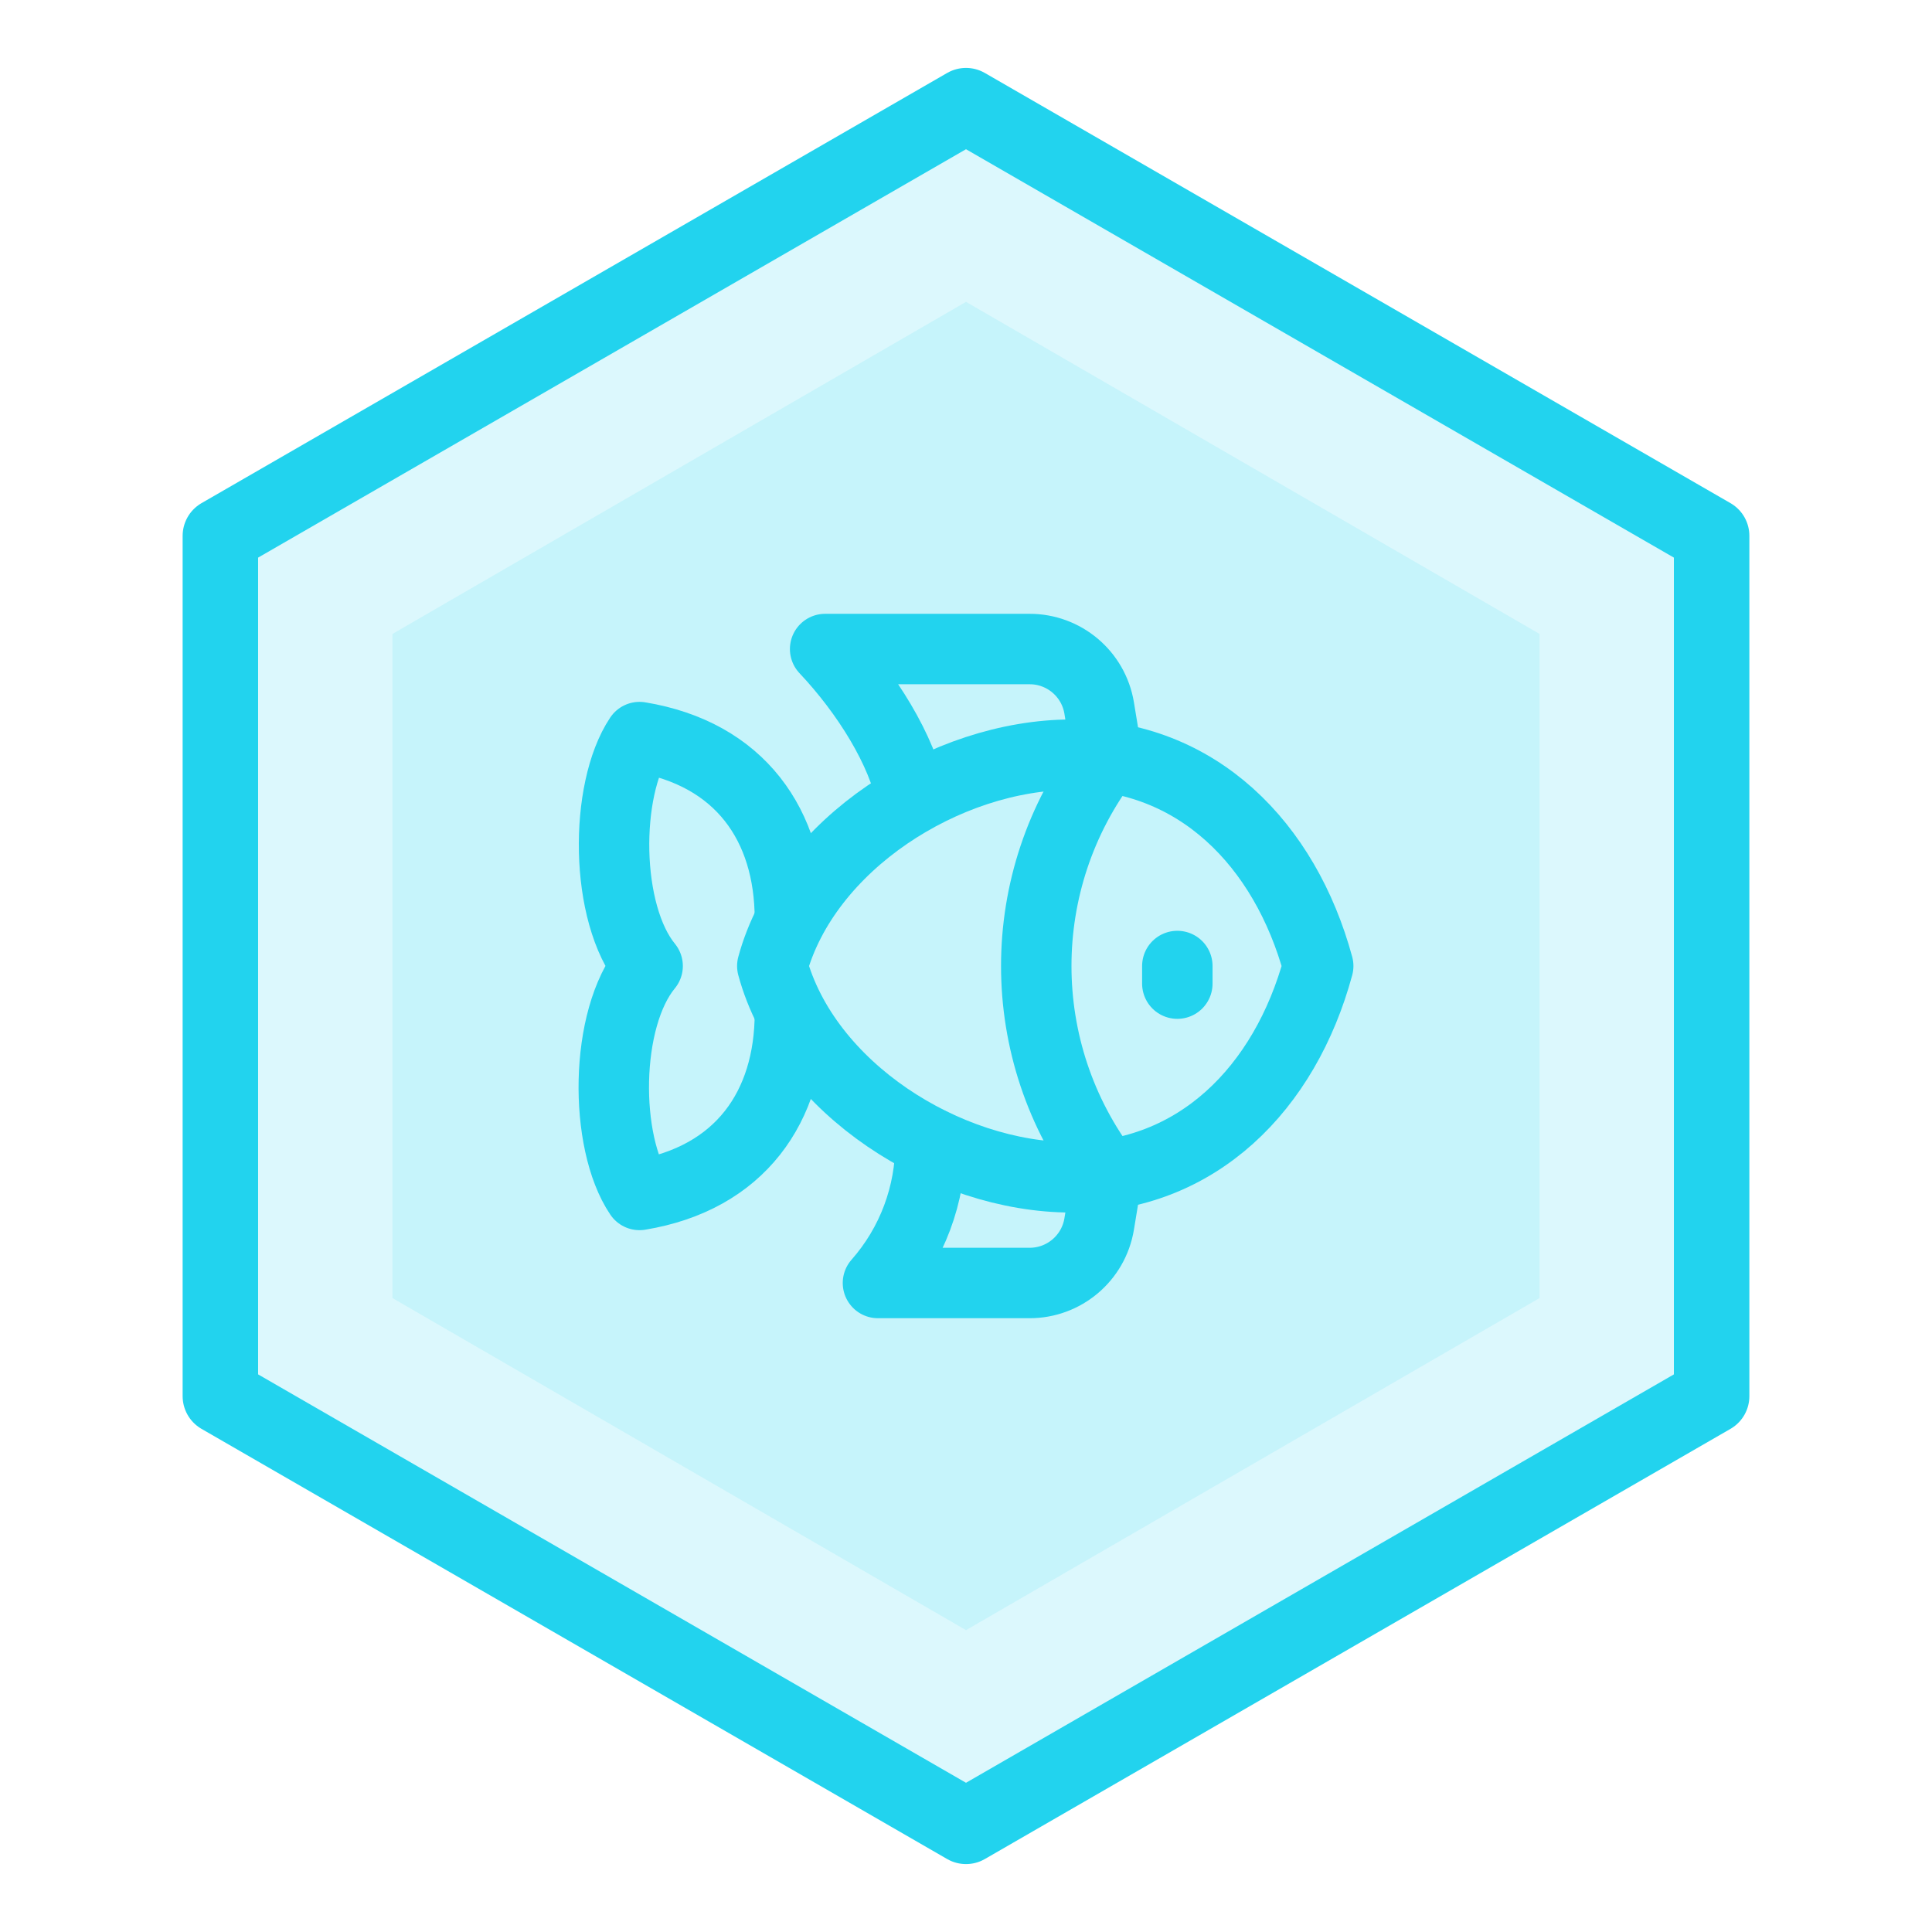
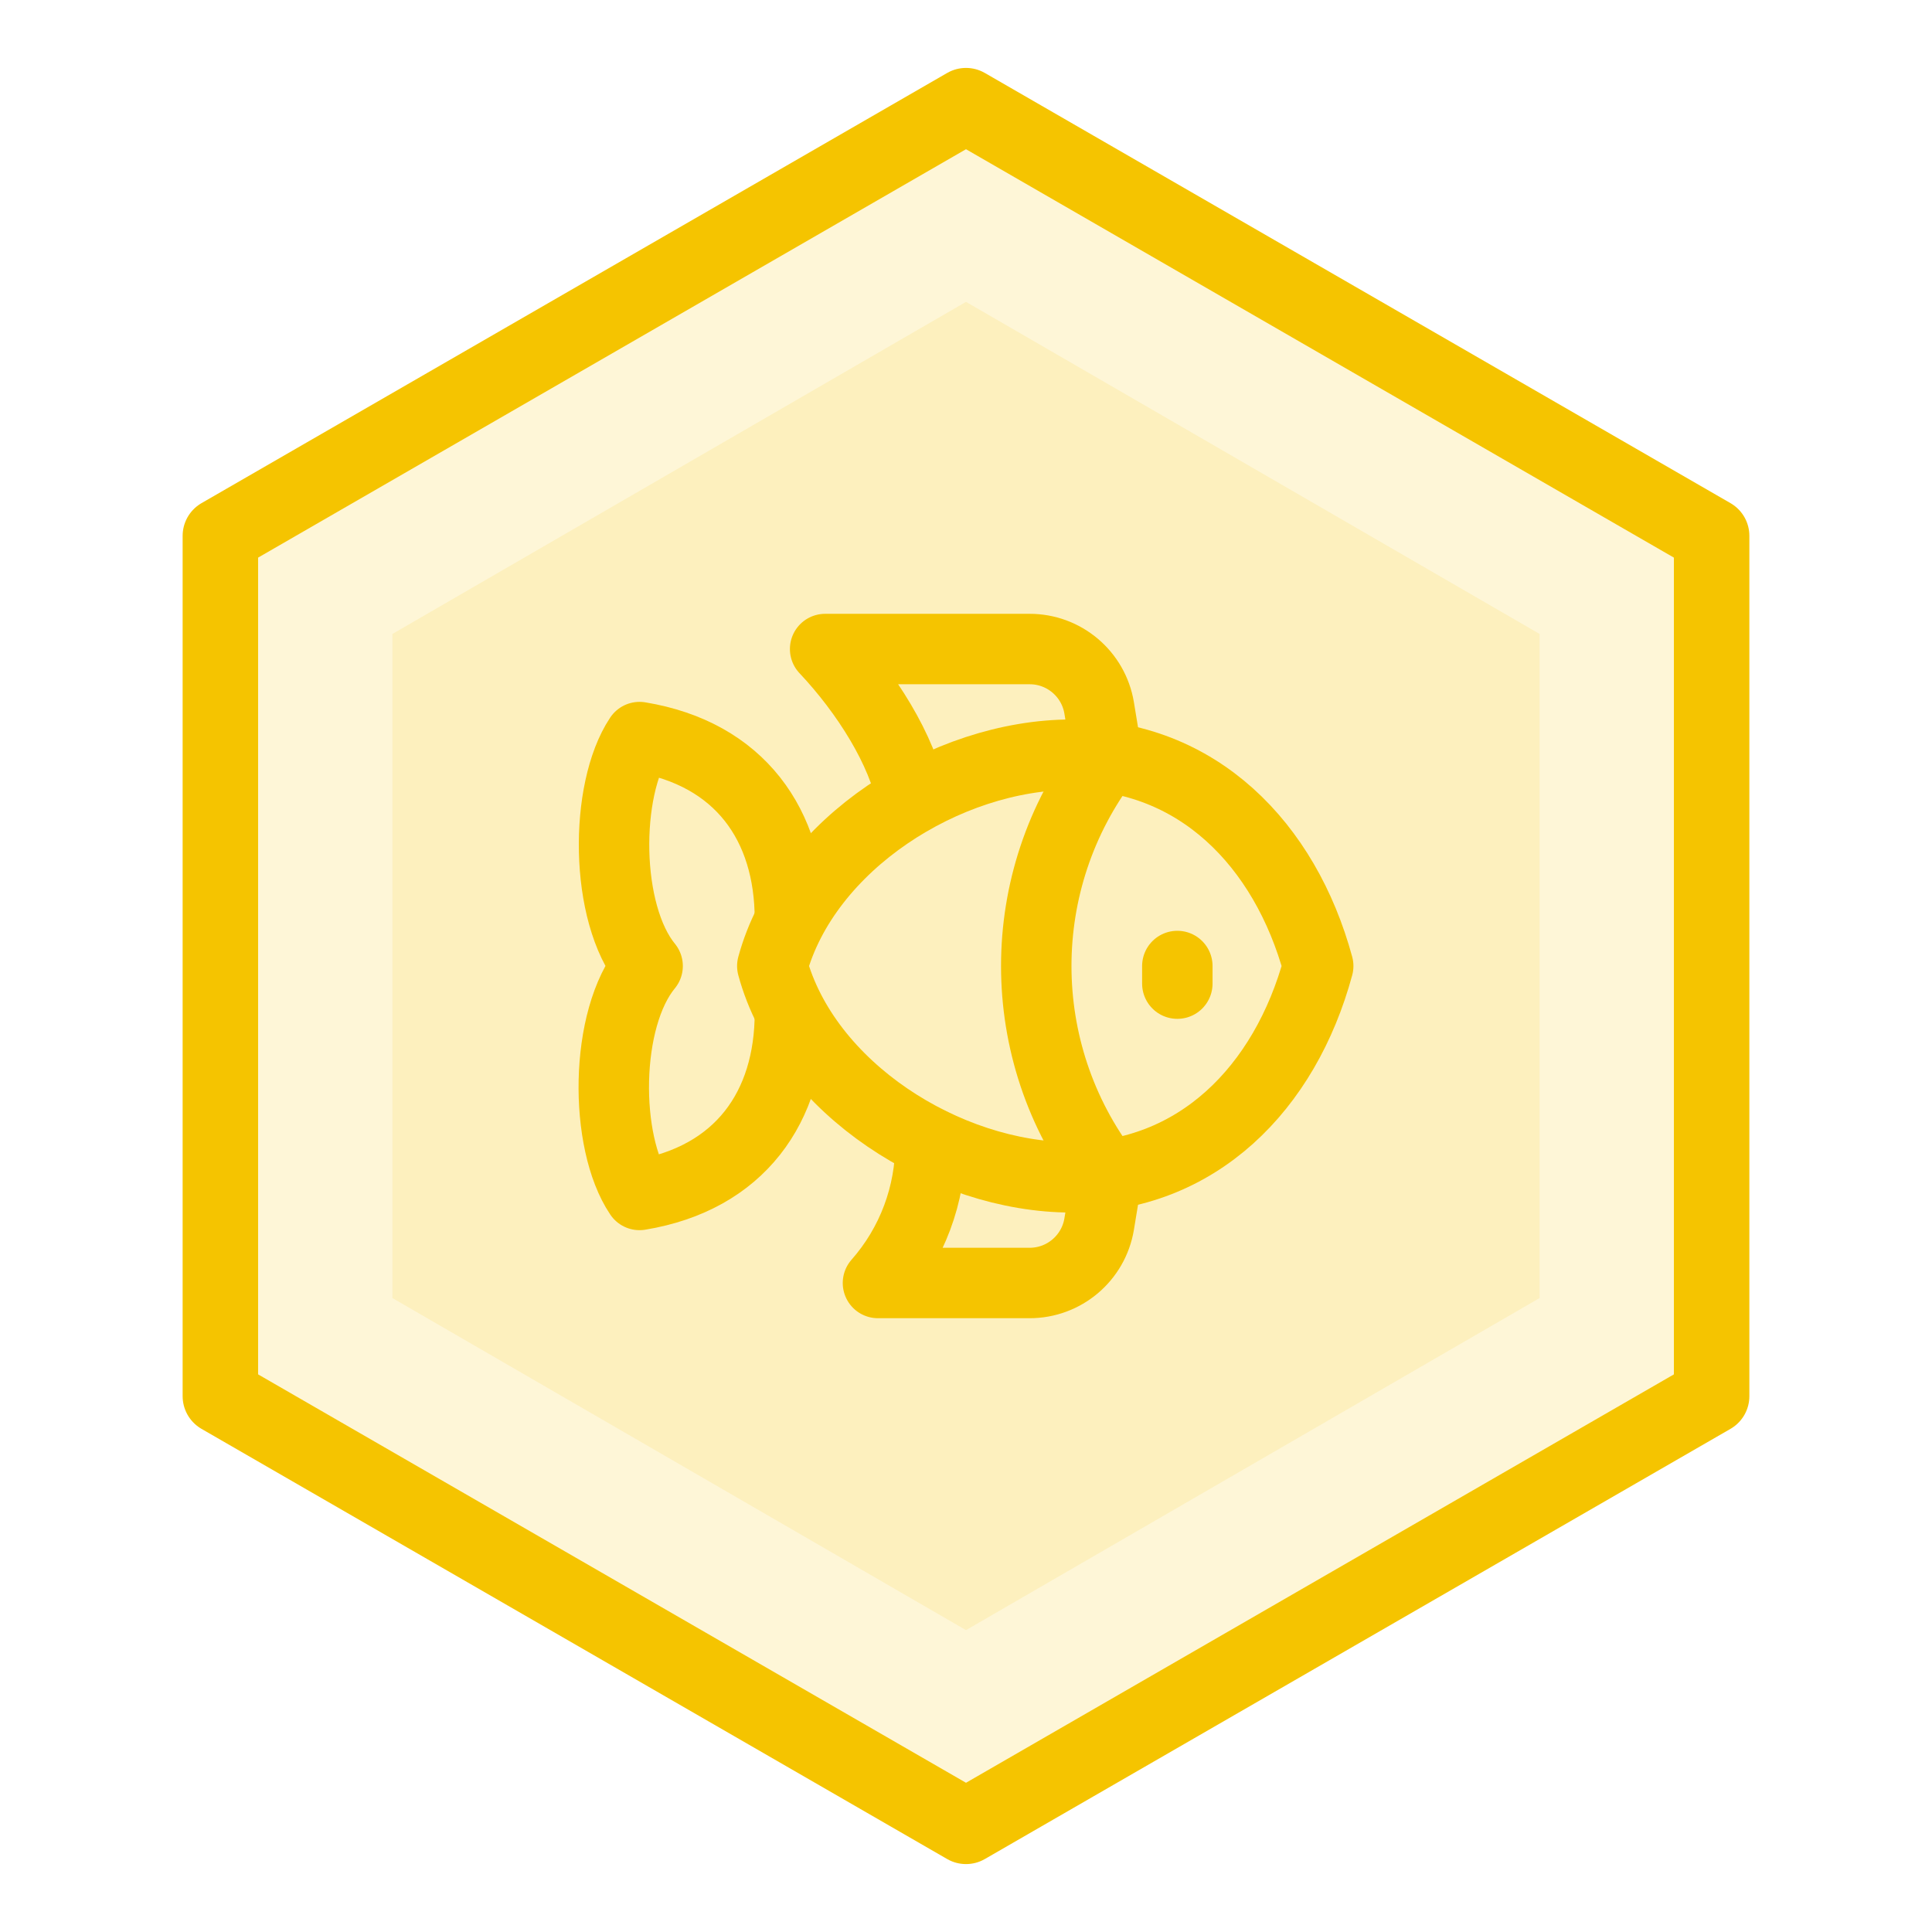
<svg xmlns="http://www.w3.org/2000/svg" viewBox="0 0 64 64" width="64" height="64">
-   <path d="M32 3.5 56.7 17.75v28.5L32 60.5 7.3 46.25v-28.5Z" fill="#22D3EE" fill-opacity=".16" stroke="#22D3EE" stroke-width="2.5" stroke-linejoin="round" />
-   <path d="M32 10 51 21v22L32 54 13 43V21Z" fill="#22D3EE" fill-opacity=".12" />
-   <g transform="translate(18 18) scale(1.1667)" fill="none" stroke="#22D3EE" stroke-width="2" stroke-linecap="round" stroke-linejoin="round">
+   <path d="M32 3.5 56.7 17.75v28.5L32 60.5 7.3 46.25v-28.5Z" fill="#F5C400" fill-opacity=".16" stroke="#F5C400" stroke-width="2.5" stroke-linejoin="round" />
+   <path d="M32 10 51 21v22L32 54 13 43V21Z" fill="#F5C400" fill-opacity=".12" />
+   <g transform="translate(18 18) scale(1.1667)" fill="none" stroke="#F5C400" stroke-width="2" stroke-linecap="round" stroke-linejoin="round">
    <path d="M6.5 12c.94-3.46 4.94-6 8.5-6 3.56 0 6.06 2.54 7 6-.94 3.47-3.44 6-7 6s-7.56-2.53-8.5-6Z" />
    <path d="M18 12v.5" />
    <path d="M16 17.93a9.77 9.77 0 0 1 0-11.86" />
    <path d="M7 10.67C7 8 5.58 5.97 2.73 5.5c-1 1.5-1 5 .23 6.5-1.24 1.5-1.24 5-.23 6.5C5.58 18.03 7 16 7 13.33" />
    <path d="M10.46 7.26C10.2 5.88 9.17 4.24 8 3h5.8a2 2 0 0 1 1.98 1.67l.23 1.4" />
    <path d="m16.01 17.93-.23 1.4A2 2 0 0 1 13.8 21H9.5a5.96 5.96 0 0 0 1.49-3.98" />
  </g>
</svg>
